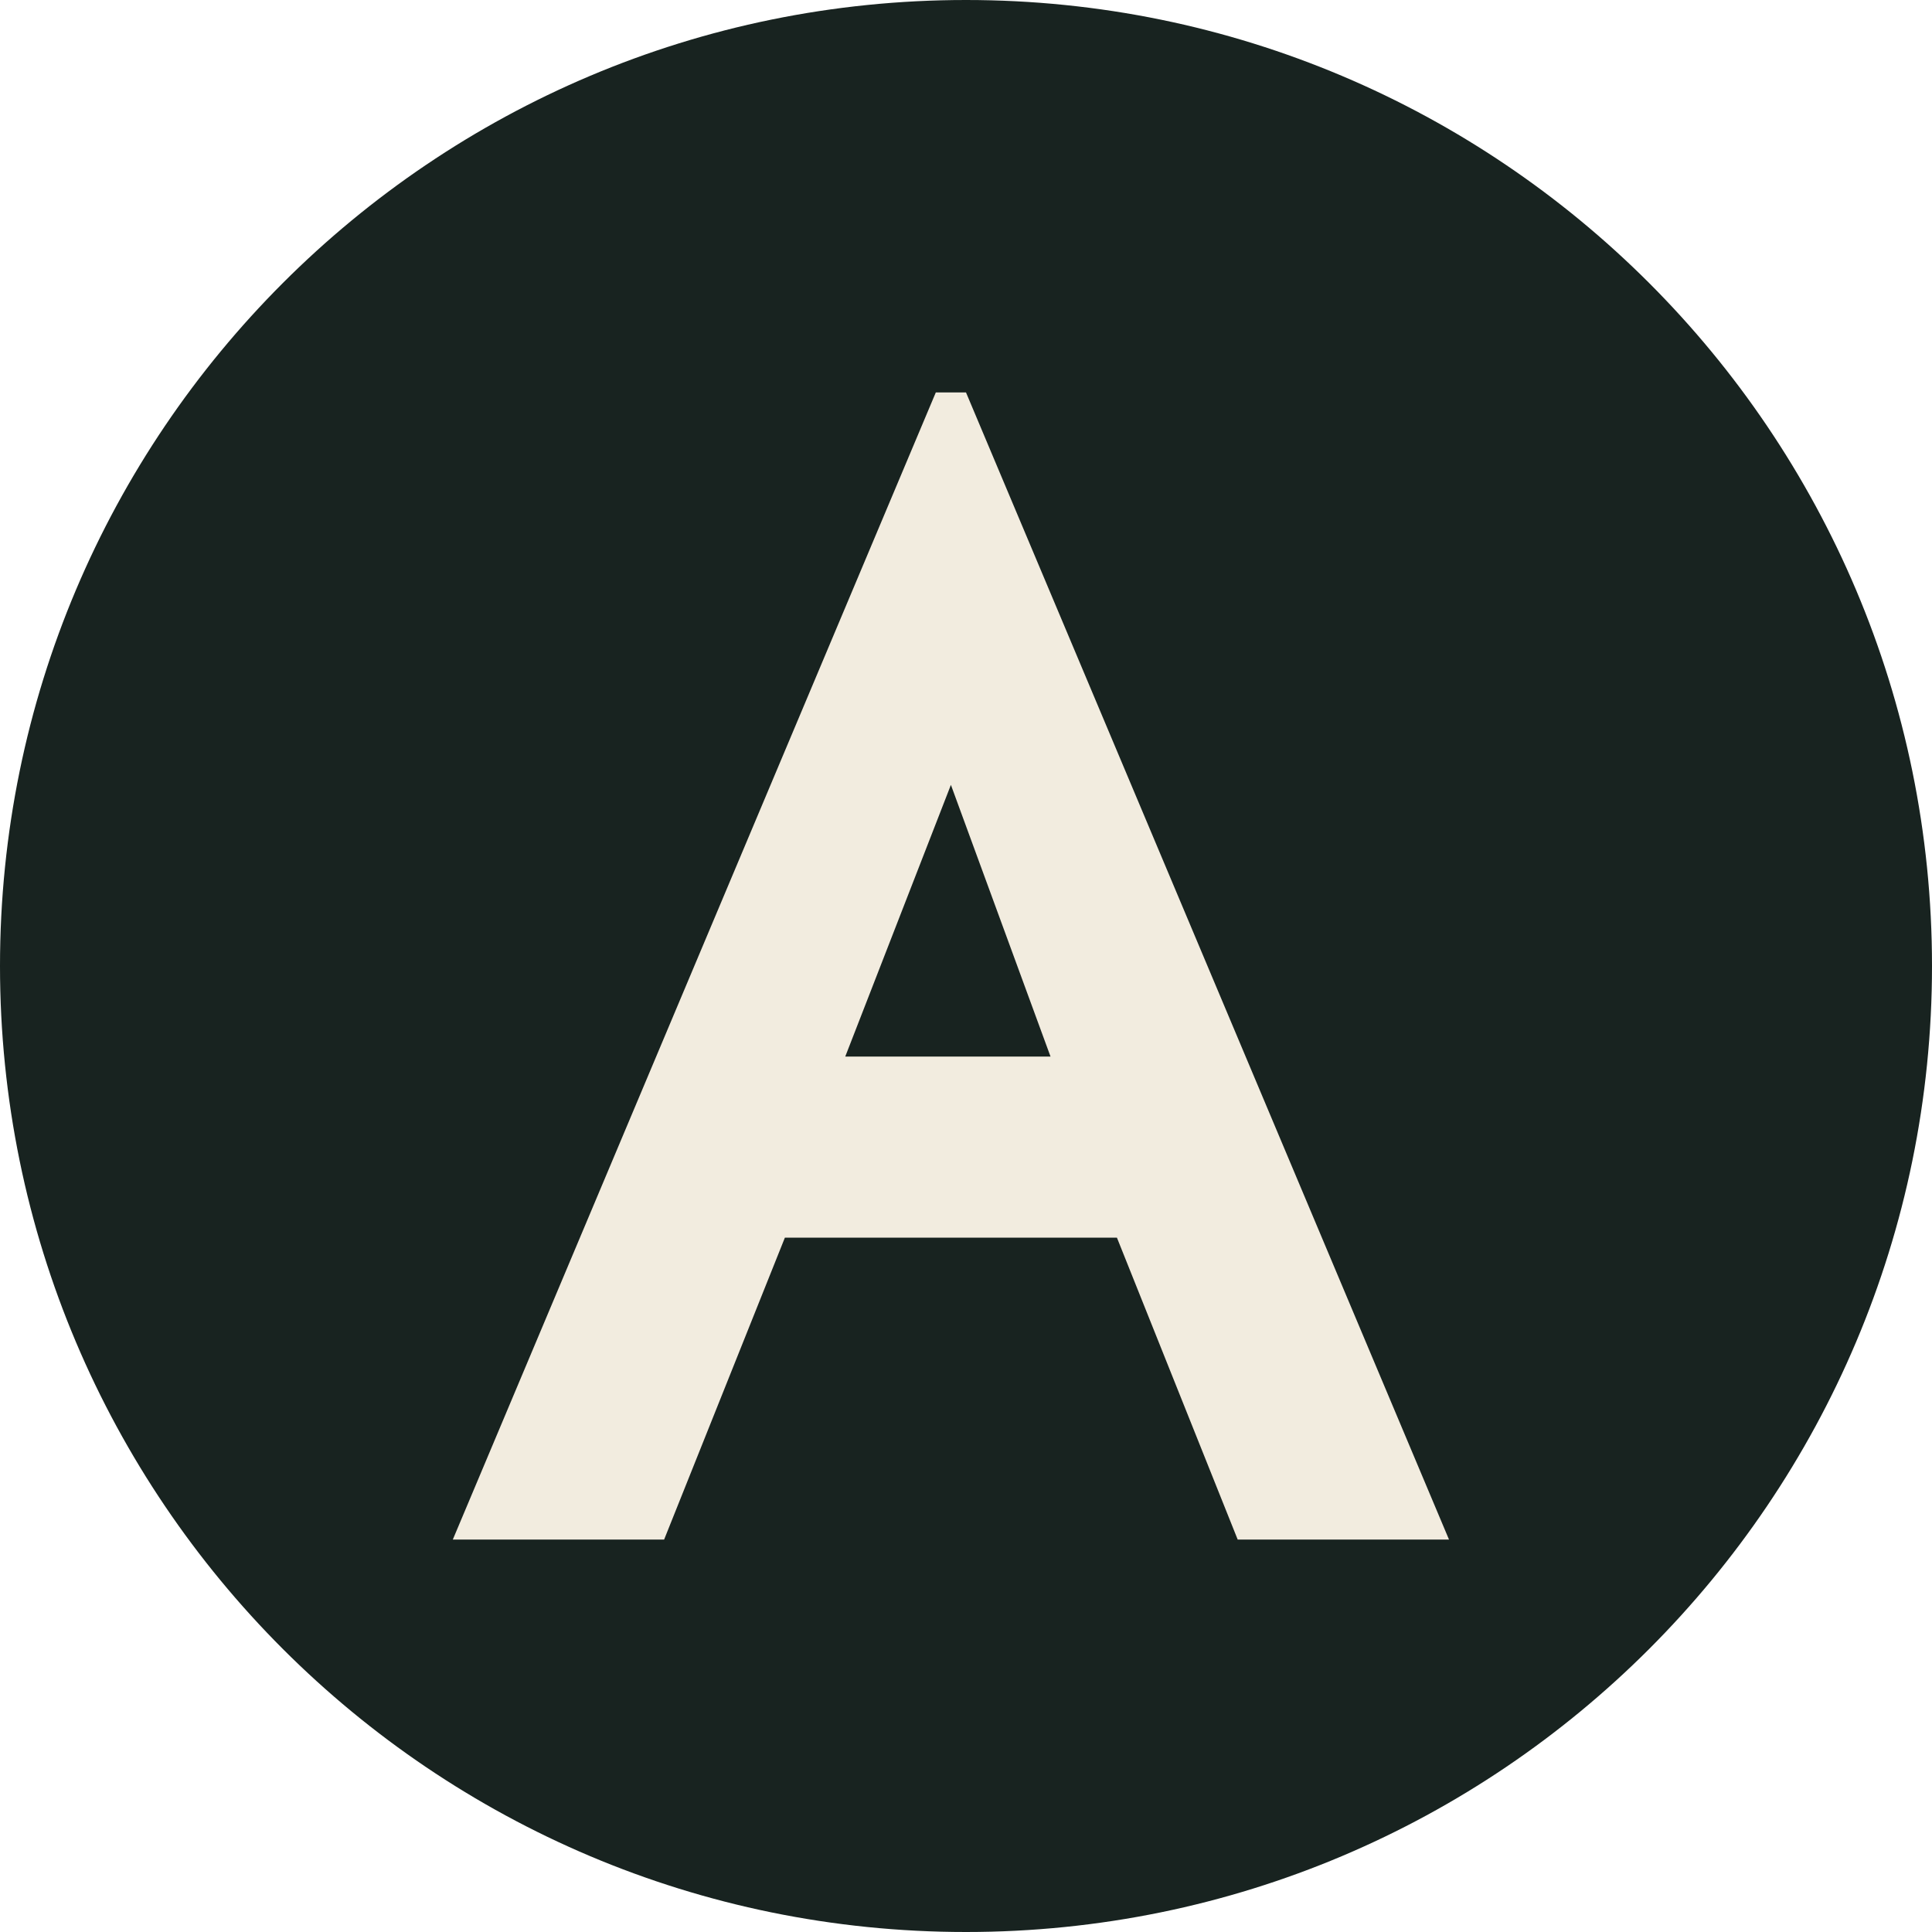
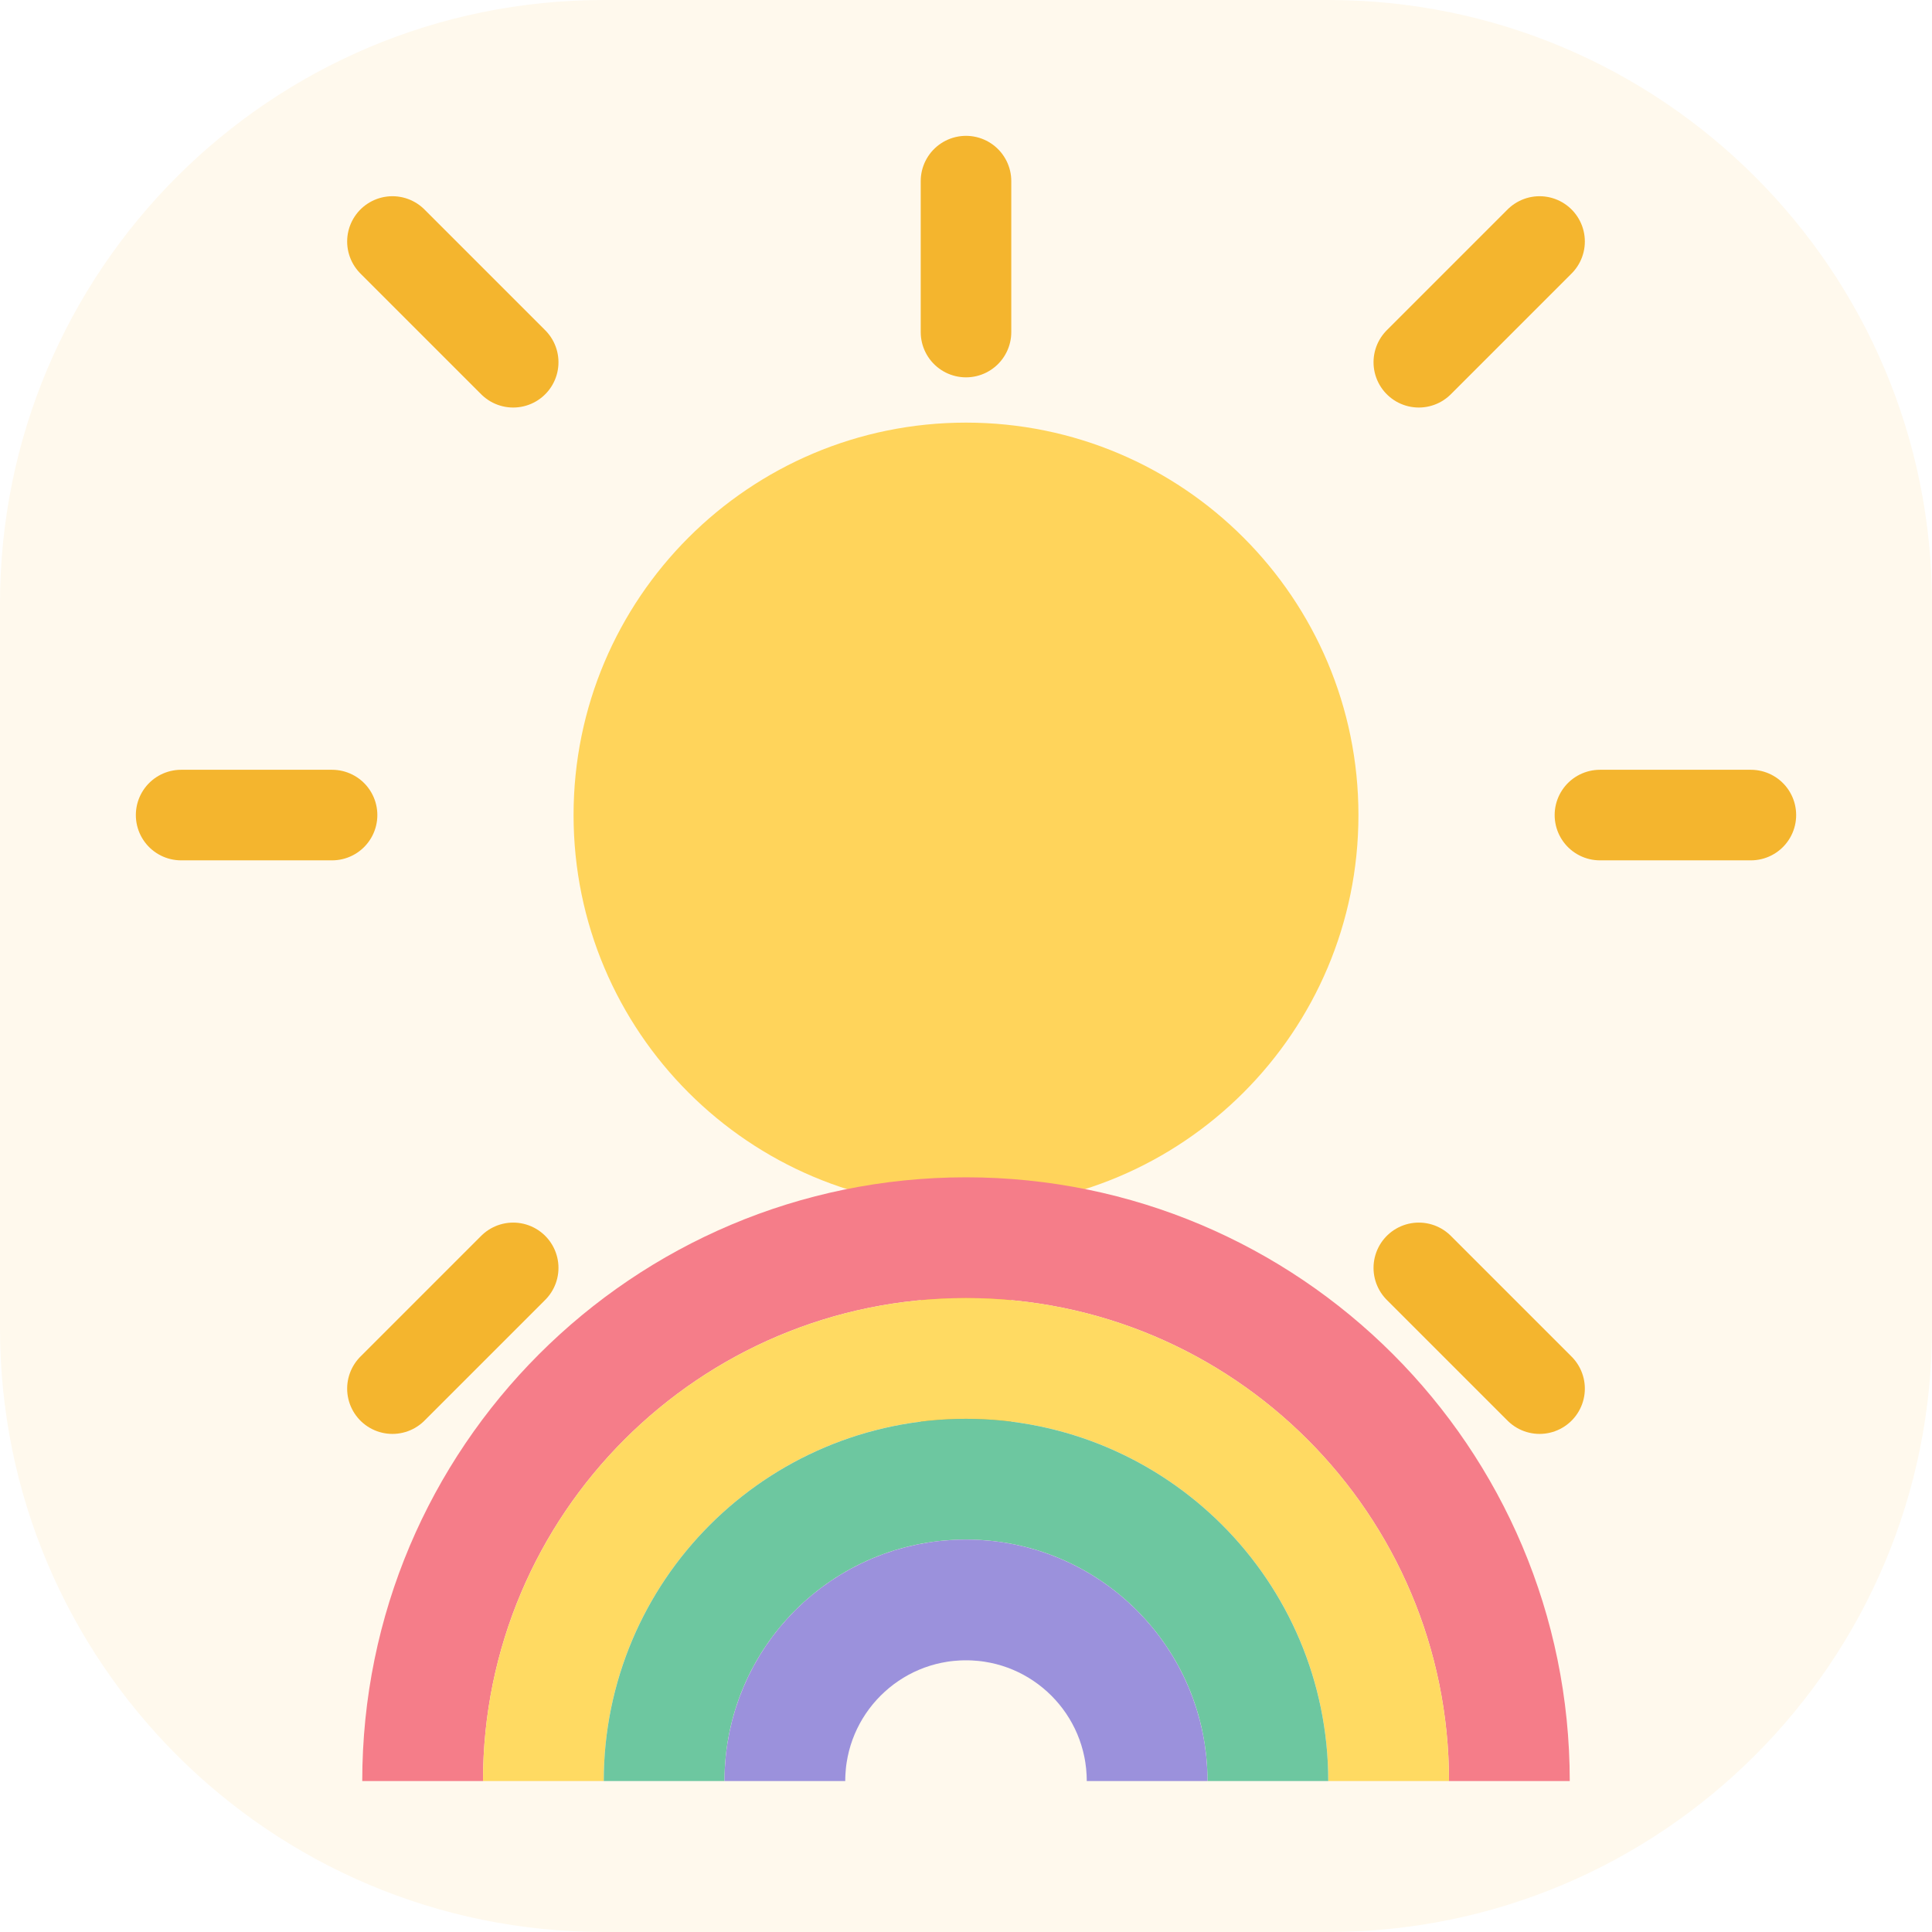
<svg xmlns="http://www.w3.org/2000/svg" viewBox="0 0 64 64">
-   <rect width="64" height="64" rx="32" fill="#182320" />
-   <path fill="#f2ecdf" d="M32 13 48 51h-7l-4-10H26l-4 10h-7l16-38h1Zm2.8 22L31.5 26 28 35h6.8Z" />
+   <rect width="64" height="64" rx="20" fill="#fff9ed" />
+   <g stroke="#f4b52e" stroke-width="3" stroke-linecap="round">
+     <path d="M32 6v5M32 43v5M11 27H6m52 0h-5M13 8l4 4m30 30 4 4M13 46l4-4M47 12l4-4" />
+   </g>
+   <circle cx="32" cy="27" r="13" fill="#ffd45b" />
+   <g fill="none" stroke-width="4">
+     <path d="M14 59a18 18 0 0 1 36 0" stroke="#f57d89" />
+     <path d="M18 59a14 14 0 0 1 28 0" stroke="#ffda62" />
+     <path d="M22 59a10 10 0 0 1 20 0" stroke="#6dc7a0" />
+     <path d="M26 59a6 6 0 0 1 12 0" stroke="#9b91dc" />
+   </g>
</svg>
